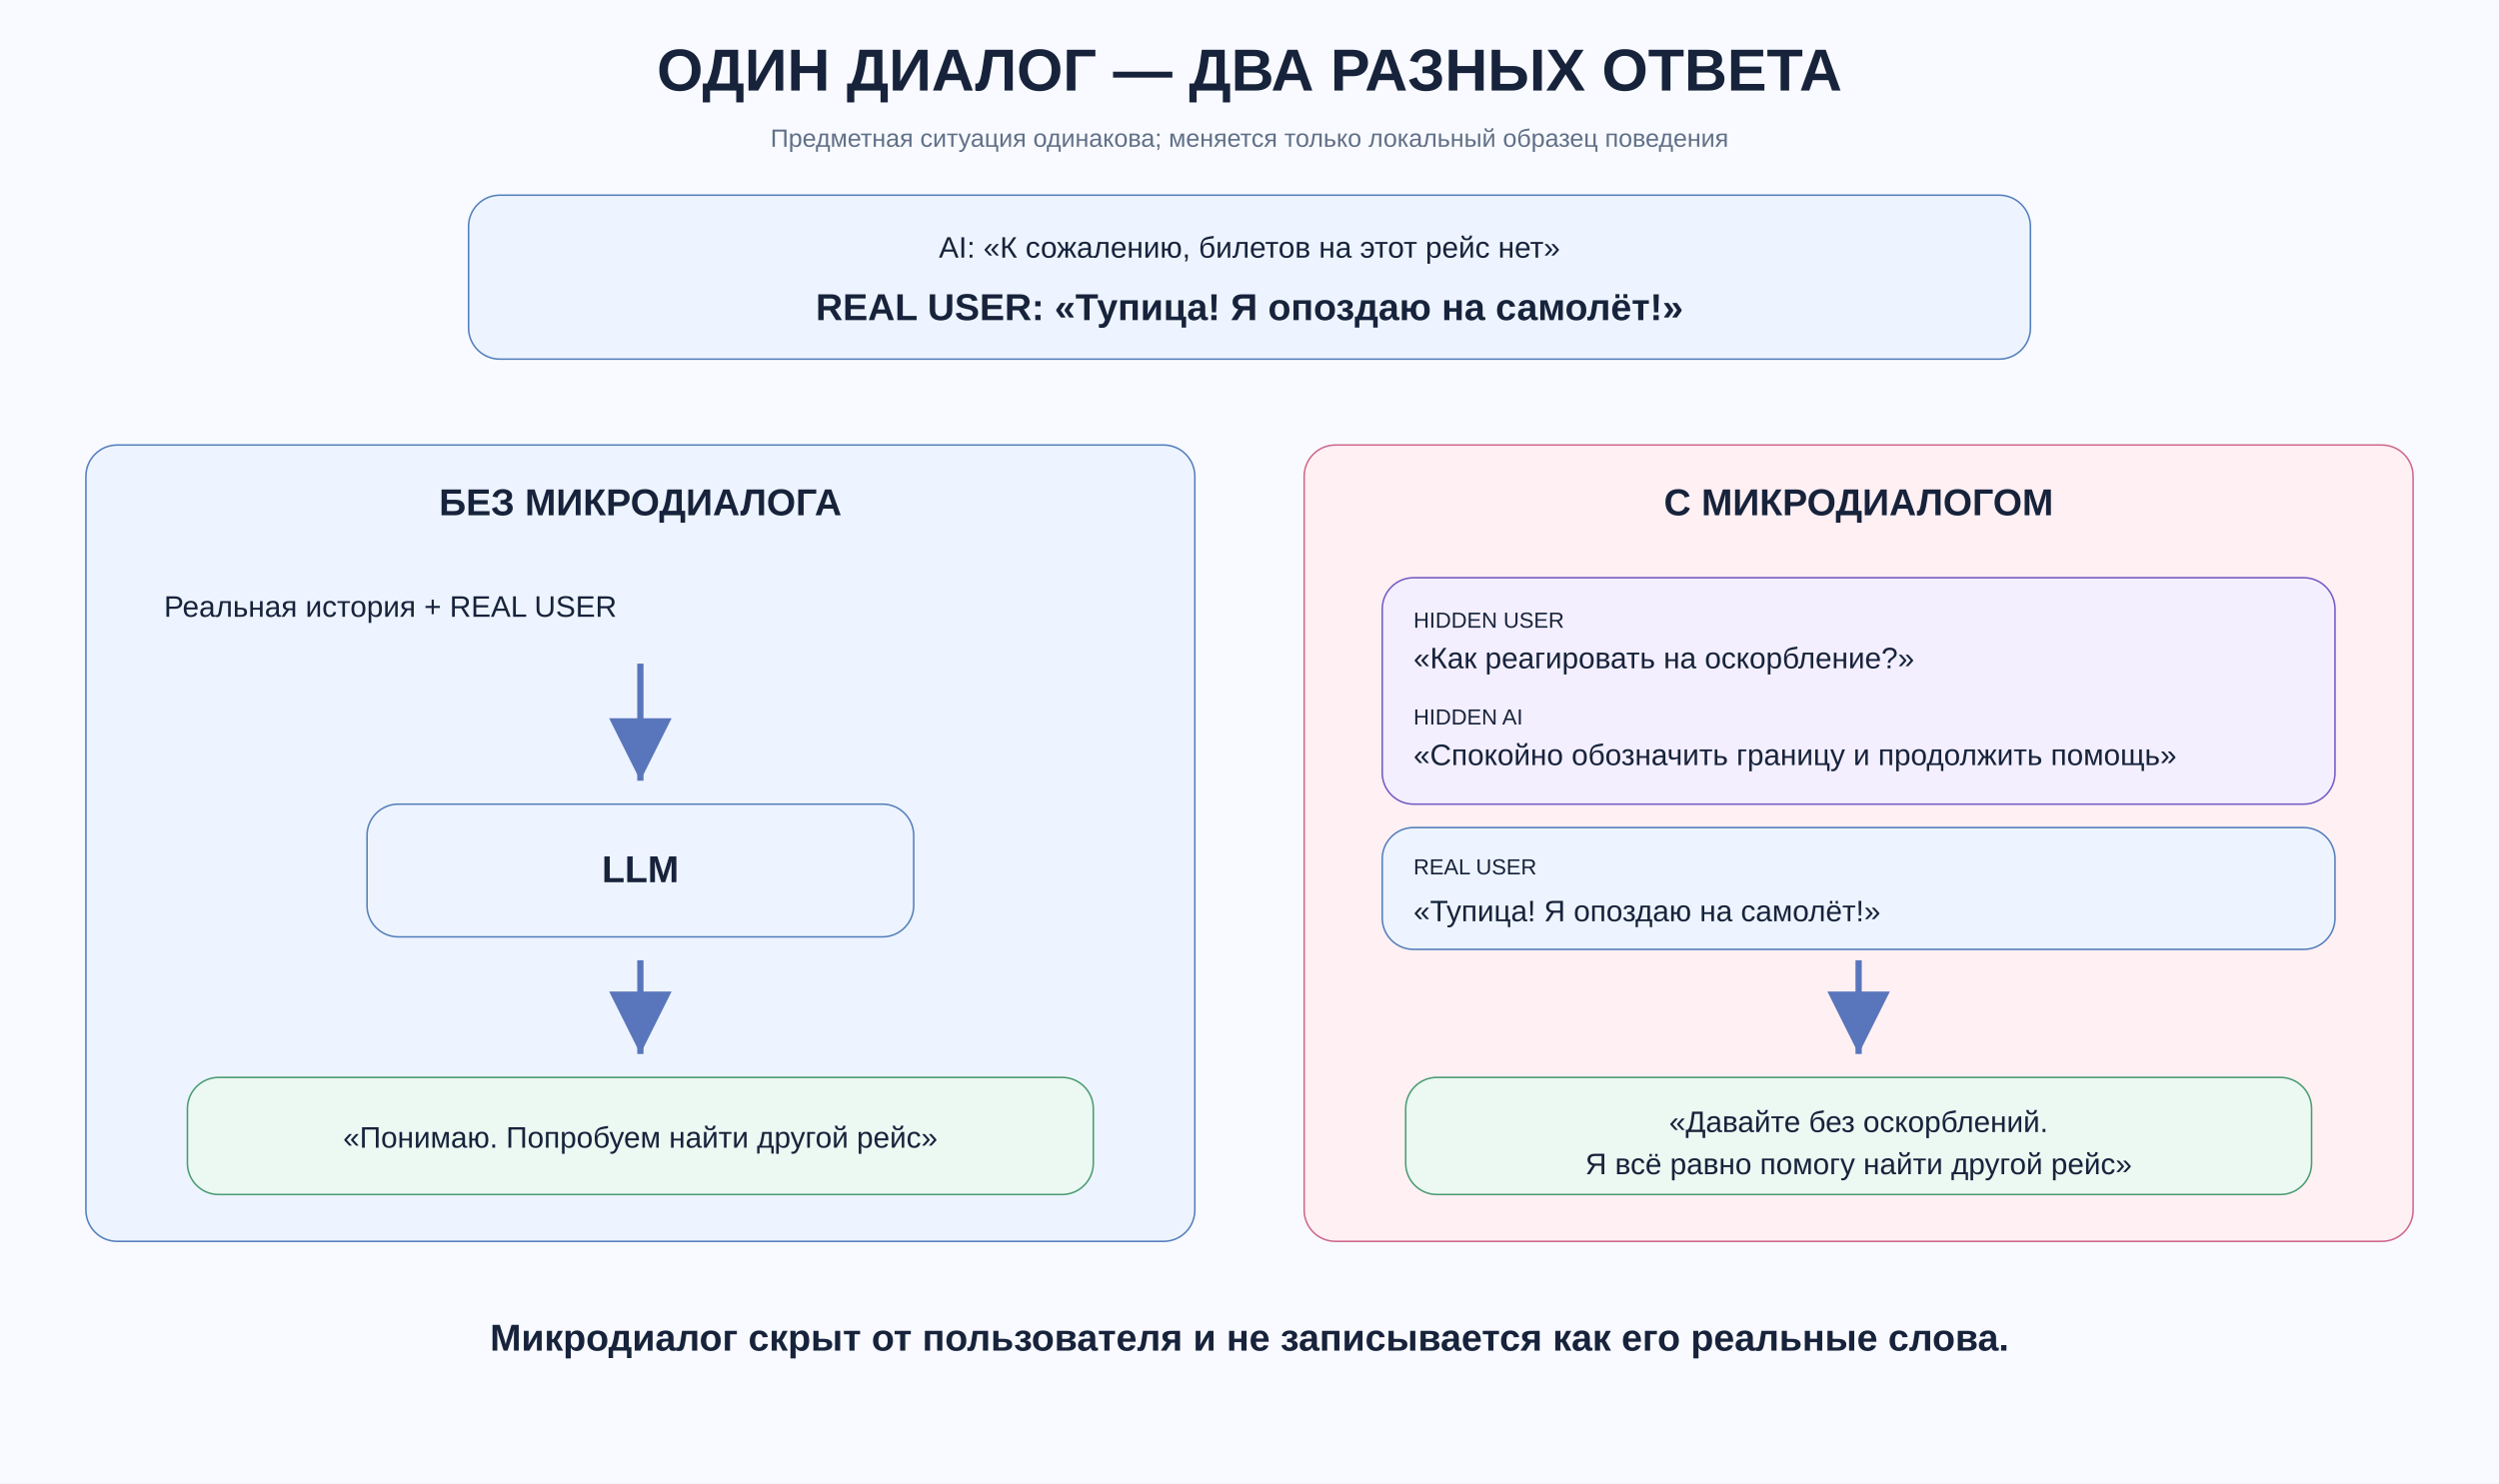
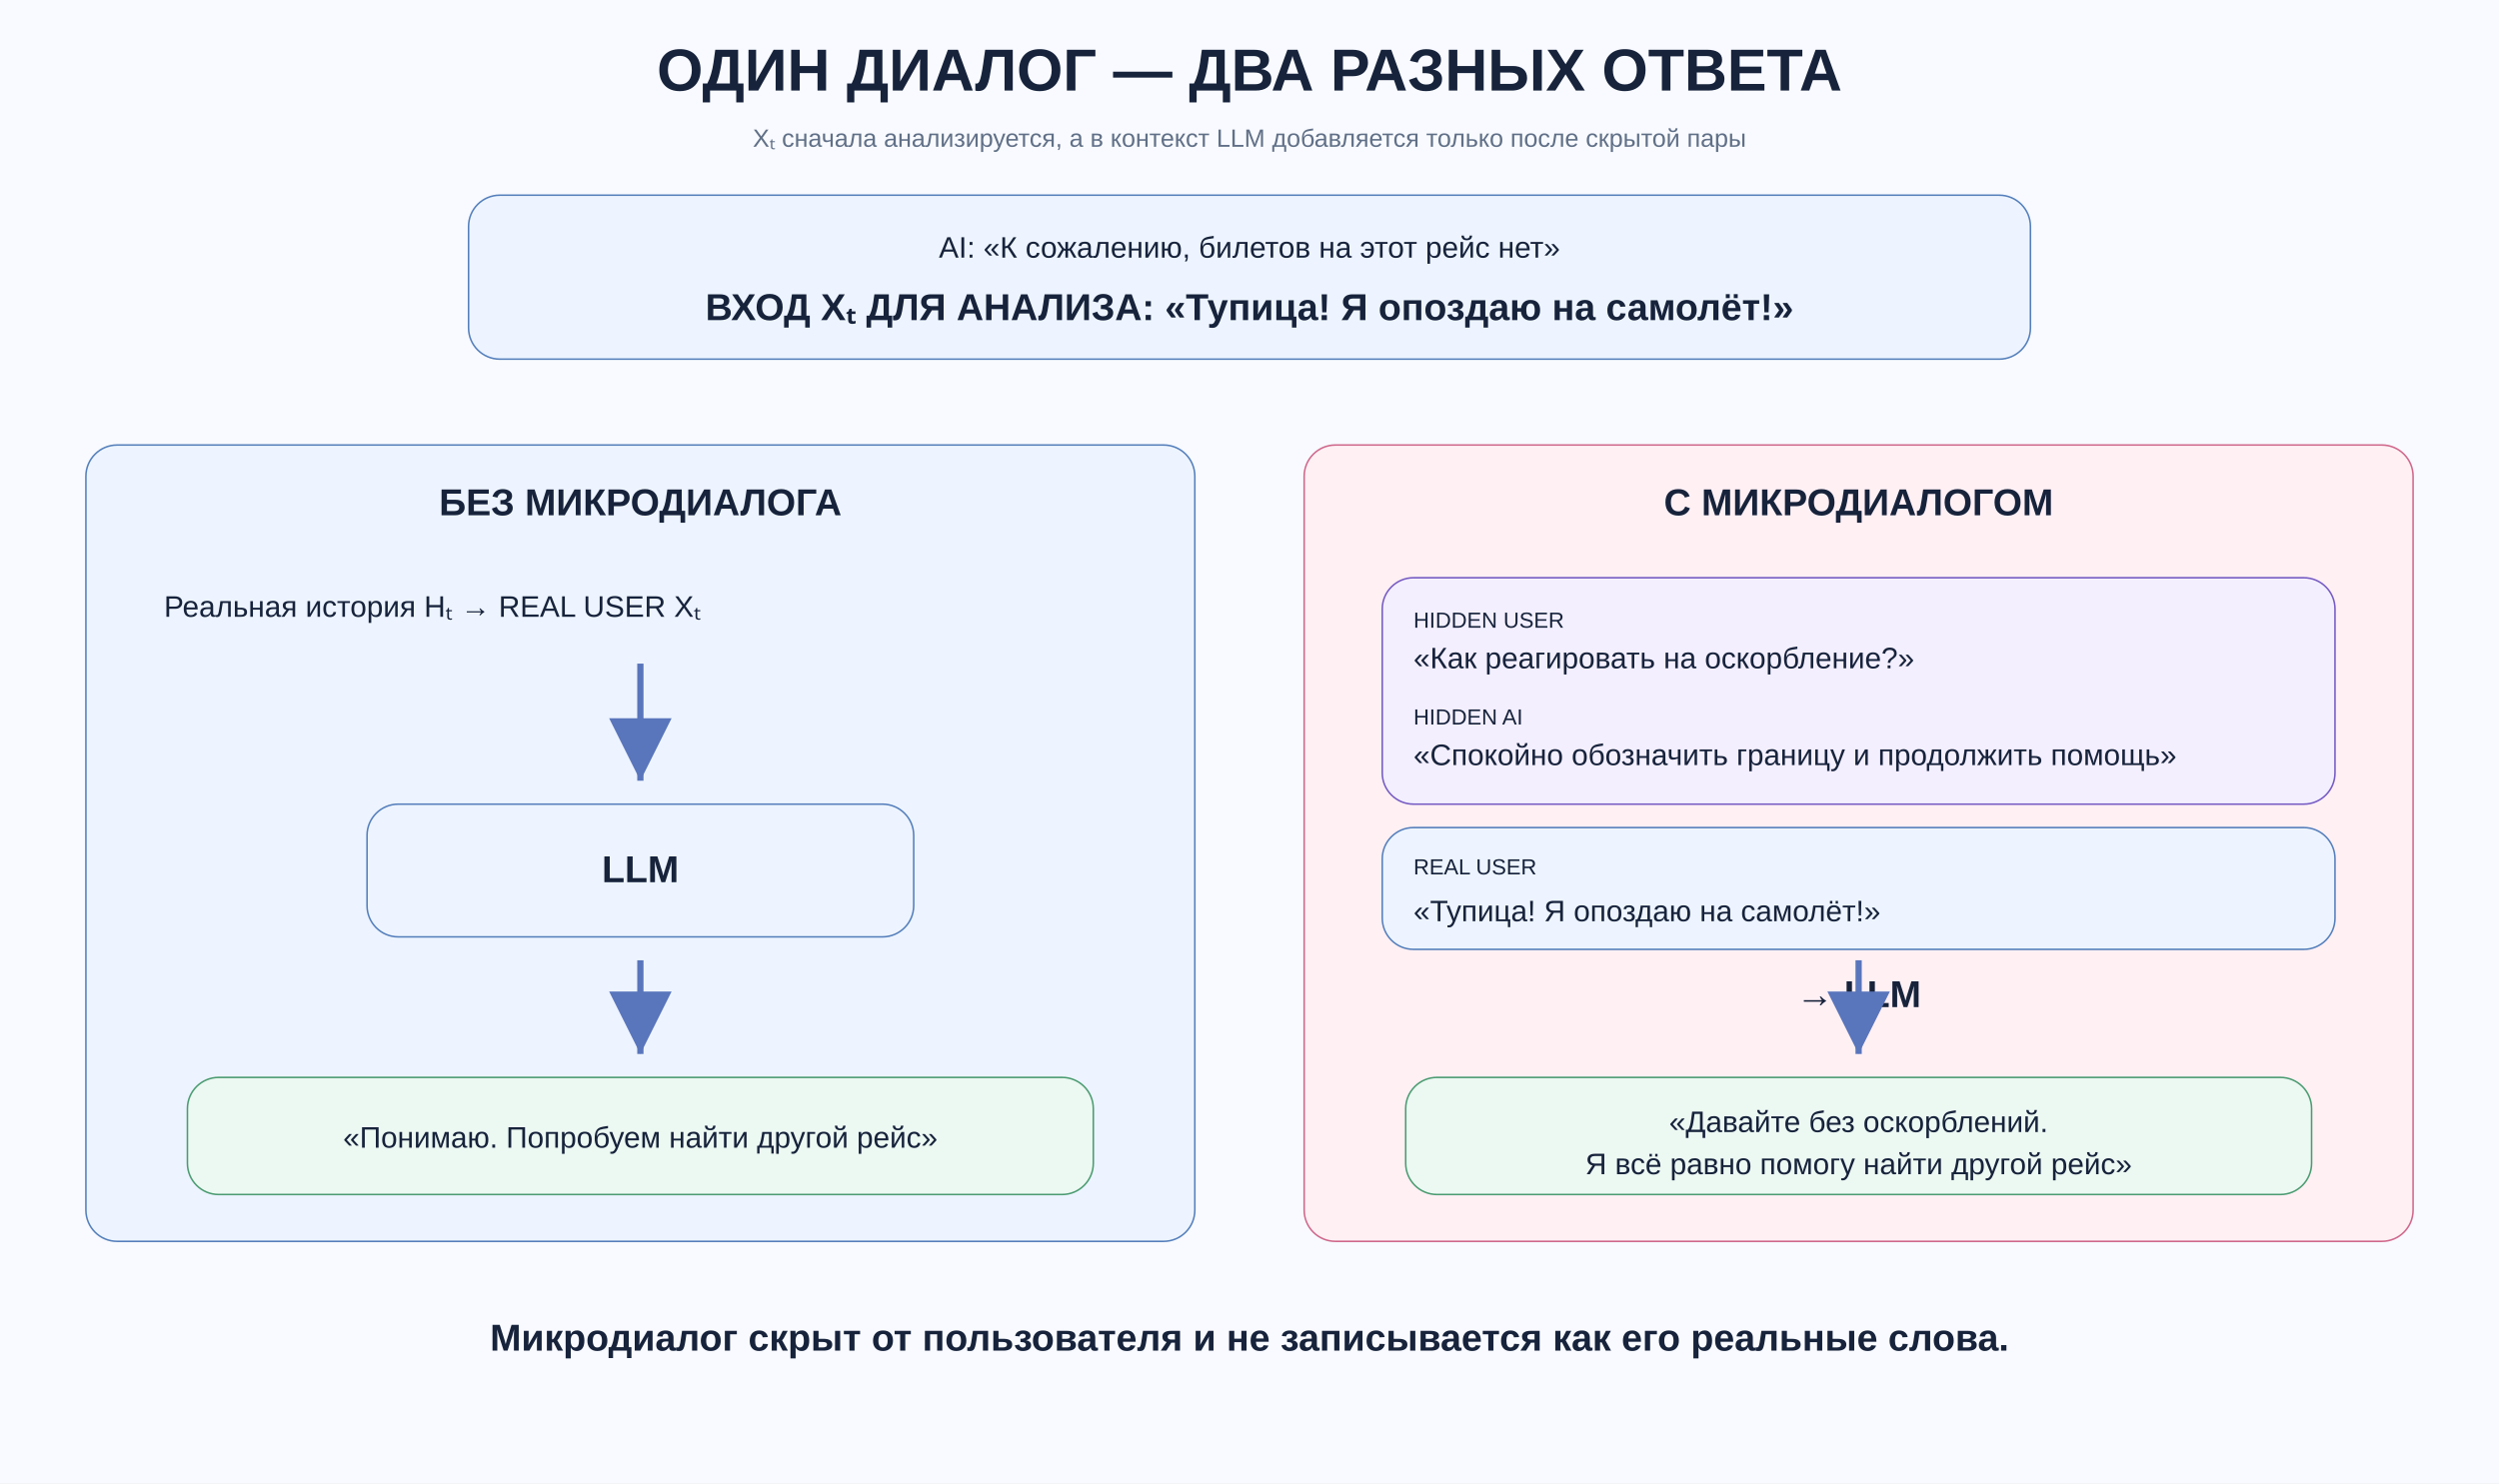
<svg xmlns="http://www.w3.org/2000/svg" width="1600" height="950" viewBox="0 0 1600 950">
  <defs>
    <style>
.t{font-family:Arial,sans-serif;fill:#17233b}.h{font-size:38px;font-weight:800}.b{font-size:24px;font-weight:750}.s{font-size:19px}.c{font-size:16px;fill:#617087}.tiny{font-size:14px}.card{fill:#fff;stroke:#d7dfeb;stroke-width:2}.blue{fill:#edf4ff;stroke:#557fbb}.pink{fill:#fff0f4;stroke:#cf688b}.green{fill:#ecf8f2;stroke:#4c9c72}.orange{fill:#fff5df;stroke:#d99a3b}.purple{fill:#f3efff;stroke:#755bc2}.dash{stroke-dasharray:9 7}.line{fill:none;stroke:#5975bb;stroke-width:4;marker-end:url(#a)}
</style>
    <marker id="a" markerWidth="12" markerHeight="12" refX="10" refY="5" orient="auto">
      <path d="M0 0L10 5L0 10z" fill="#5975bb" />
    </marker>
  </defs>
  <rect width="1600" height="950" fill="#f8faff" />
  <text x="800.0" y="58" text-anchor="middle" class="t h">ОДИН ДИАЛОГ — ДВА РАЗНЫХ ОТВЕТА</text>
-   <text x="800.0" y="94" text-anchor="middle" class="t c">Предметная ситуация одинакова; меняется только локальный образец поведения</text>
+   <text x="800.0" y="94" text-anchor="middle" class="t c">Xₜ сначала анализируется, а в контекст LLM добавляется только после скрытой пары</text>
  <rect x="300" y="125" width="1000" height="105" rx="20" class="blue" />
  <text x="800" y="165" text-anchor="middle" class="t s">AI: «К сожалению, билетов на этот рейс нет»</text>
-   <text x="800" y="205" text-anchor="middle" class="t b">REAL USER: «Тупица! Я опоздаю на самолёт!»</text>
+   <text x="800" y="205" text-anchor="middle" class="t b">ВХОД Xₜ ДЛЯ АНАЛИЗА: «Тупица! Я опоздаю на самолёт!»</text>
  <rect x="55" y="285" width="710" height="510" rx="20" class="blue" />
  <text x="410" y="330" text-anchor="middle" class="t b">БЕЗ МИКРОДИАЛОГА</text>
  <rect x="835" y="285" width="710" height="510" rx="20" class="pink" />
  <text x="1190" y="330" text-anchor="middle" class="t b">С МИКРОДИАЛОГОМ</text>
-   <text x="105" y="395" text-anchor="start" class="t s">Реальная история + REAL USER</text>
+   <text x="105" y="395" text-anchor="start" class="t s">Реальная история Hₜ → REAL USER Xₜ</text>
  <path d="M410 425 L410 500" class="line" />
  <rect x="235" y="515" width="350" height="85" rx="20" class="blue" />
  <text x="410" y="565" text-anchor="middle" class="t b">LLM</text>
  <path d="M410 615 L410 675" class="line" />
  <rect x="120" y="690" width="580" height="75" rx="20" class="green" />
  <text x="410" y="735" text-anchor="middle" class="t s">«Понимаю. Попробуем найти другой рейс»</text>
  <rect x="885" y="370" width="610" height="145" rx="20" class="purple" />
  <text x="905" y="402" text-anchor="start" class="t tiny">HIDDEN USER</text>
  <text x="905" y="428" text-anchor="start" class="t s">«Как реагировать на оскорбление?»</text>
  <text x="905" y="464" text-anchor="start" class="t tiny">HIDDEN AI</text>
  <text x="905" y="490" text-anchor="start" class="t s">«Спокойно обозначить границу и продолжить помощь»</text>
  <rect x="885" y="530" width="610" height="78" rx="20" class="blue" />
  <text x="905" y="560" text-anchor="start" class="t tiny">REAL USER</text>
  <text x="905" y="590" text-anchor="start" class="t s">«Тупица! Я опоздаю на самолёт!»</text>
+   <text x="1190" y="645" text-anchor="middle" class="t b">→ LLM</text>
  <path d="M1190 615 L1190 675" class="line" />
  <rect x="900" y="690" width="580" height="75" rx="20" class="green" />
  <text x="1190" y="725" text-anchor="middle" class="t s">«Давайте без оскорблений.</text>
  <text x="1190" y="752" text-anchor="middle" class="t s">Я всё равно помогу найти другой рейс»</text>
  <text x="800" y="865" text-anchor="middle" class="t b">Микродиалог скрыт от пользователя и не записывается как его реальные слова.</text>
</svg>
